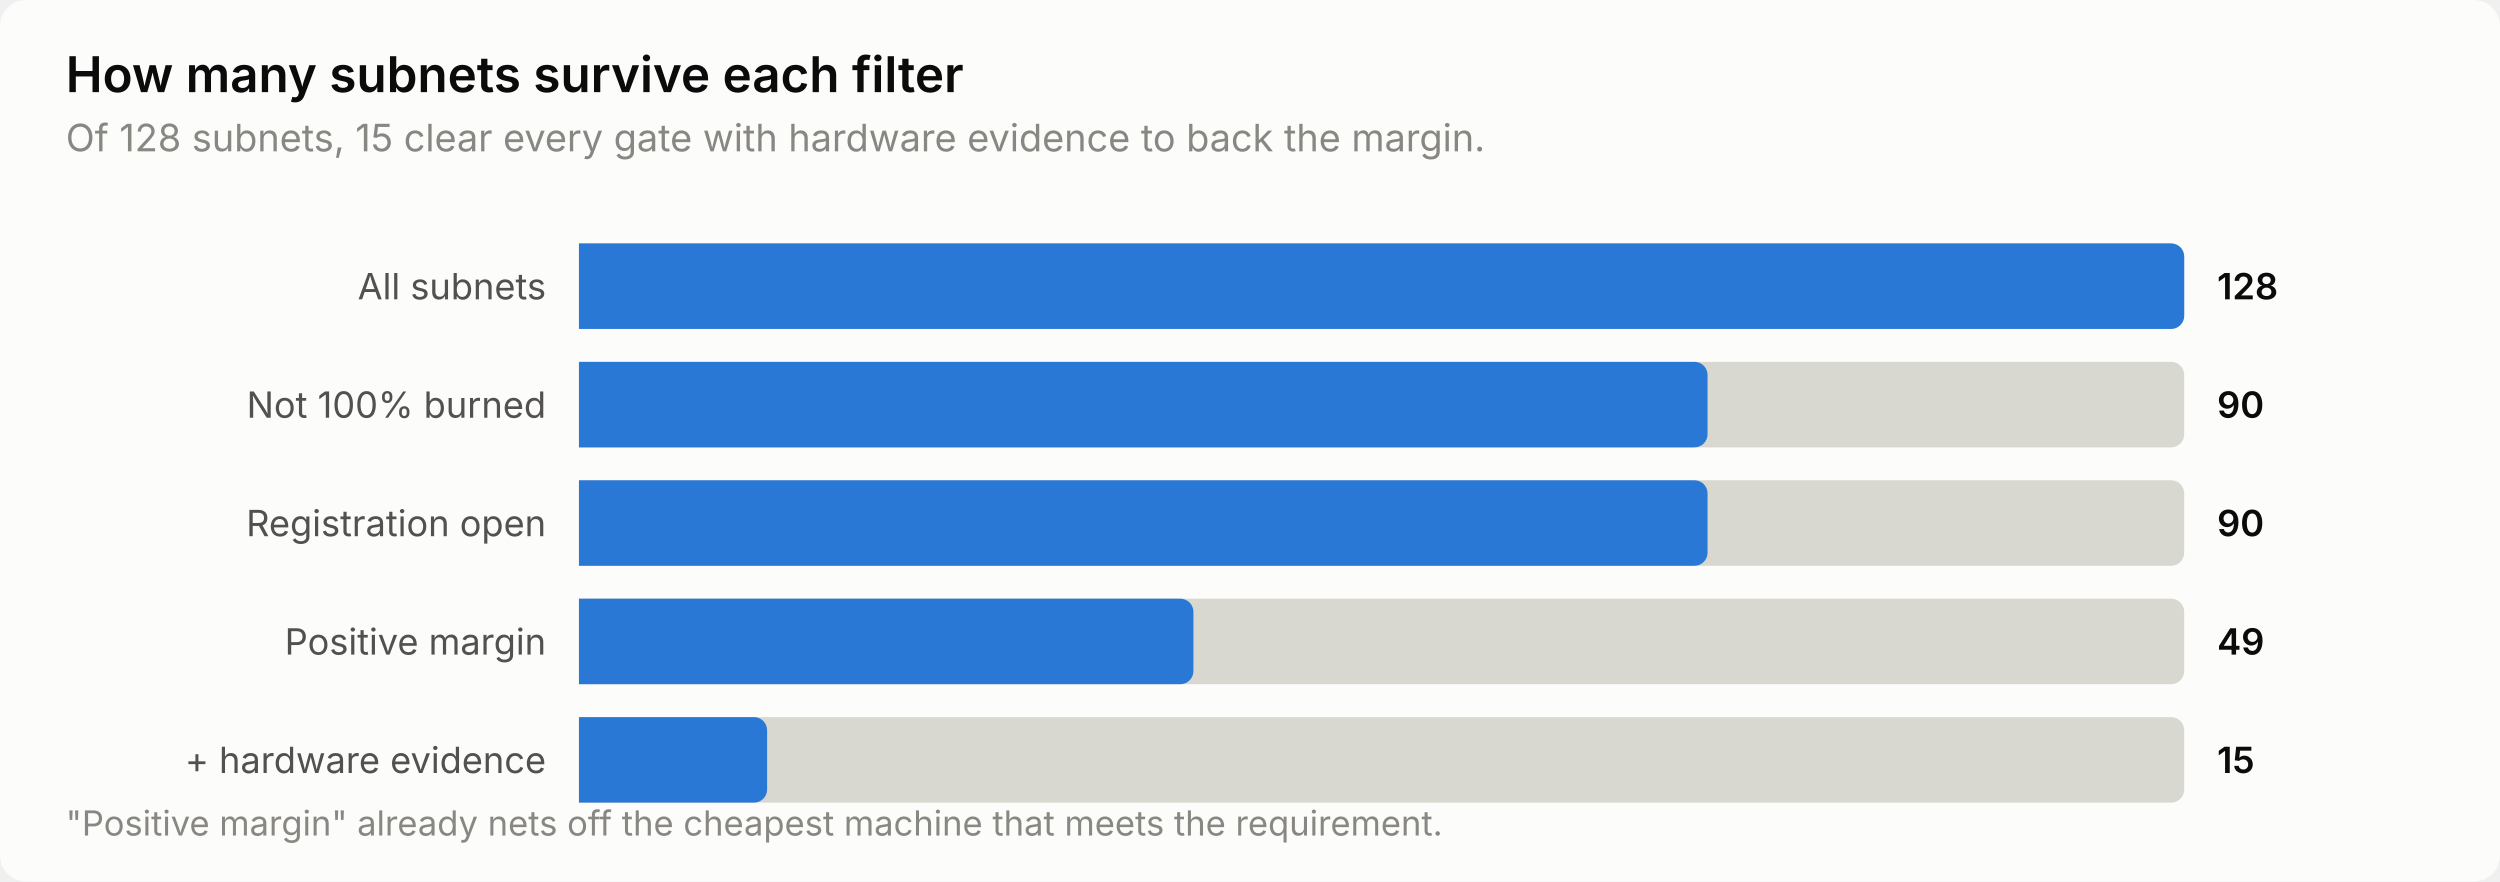
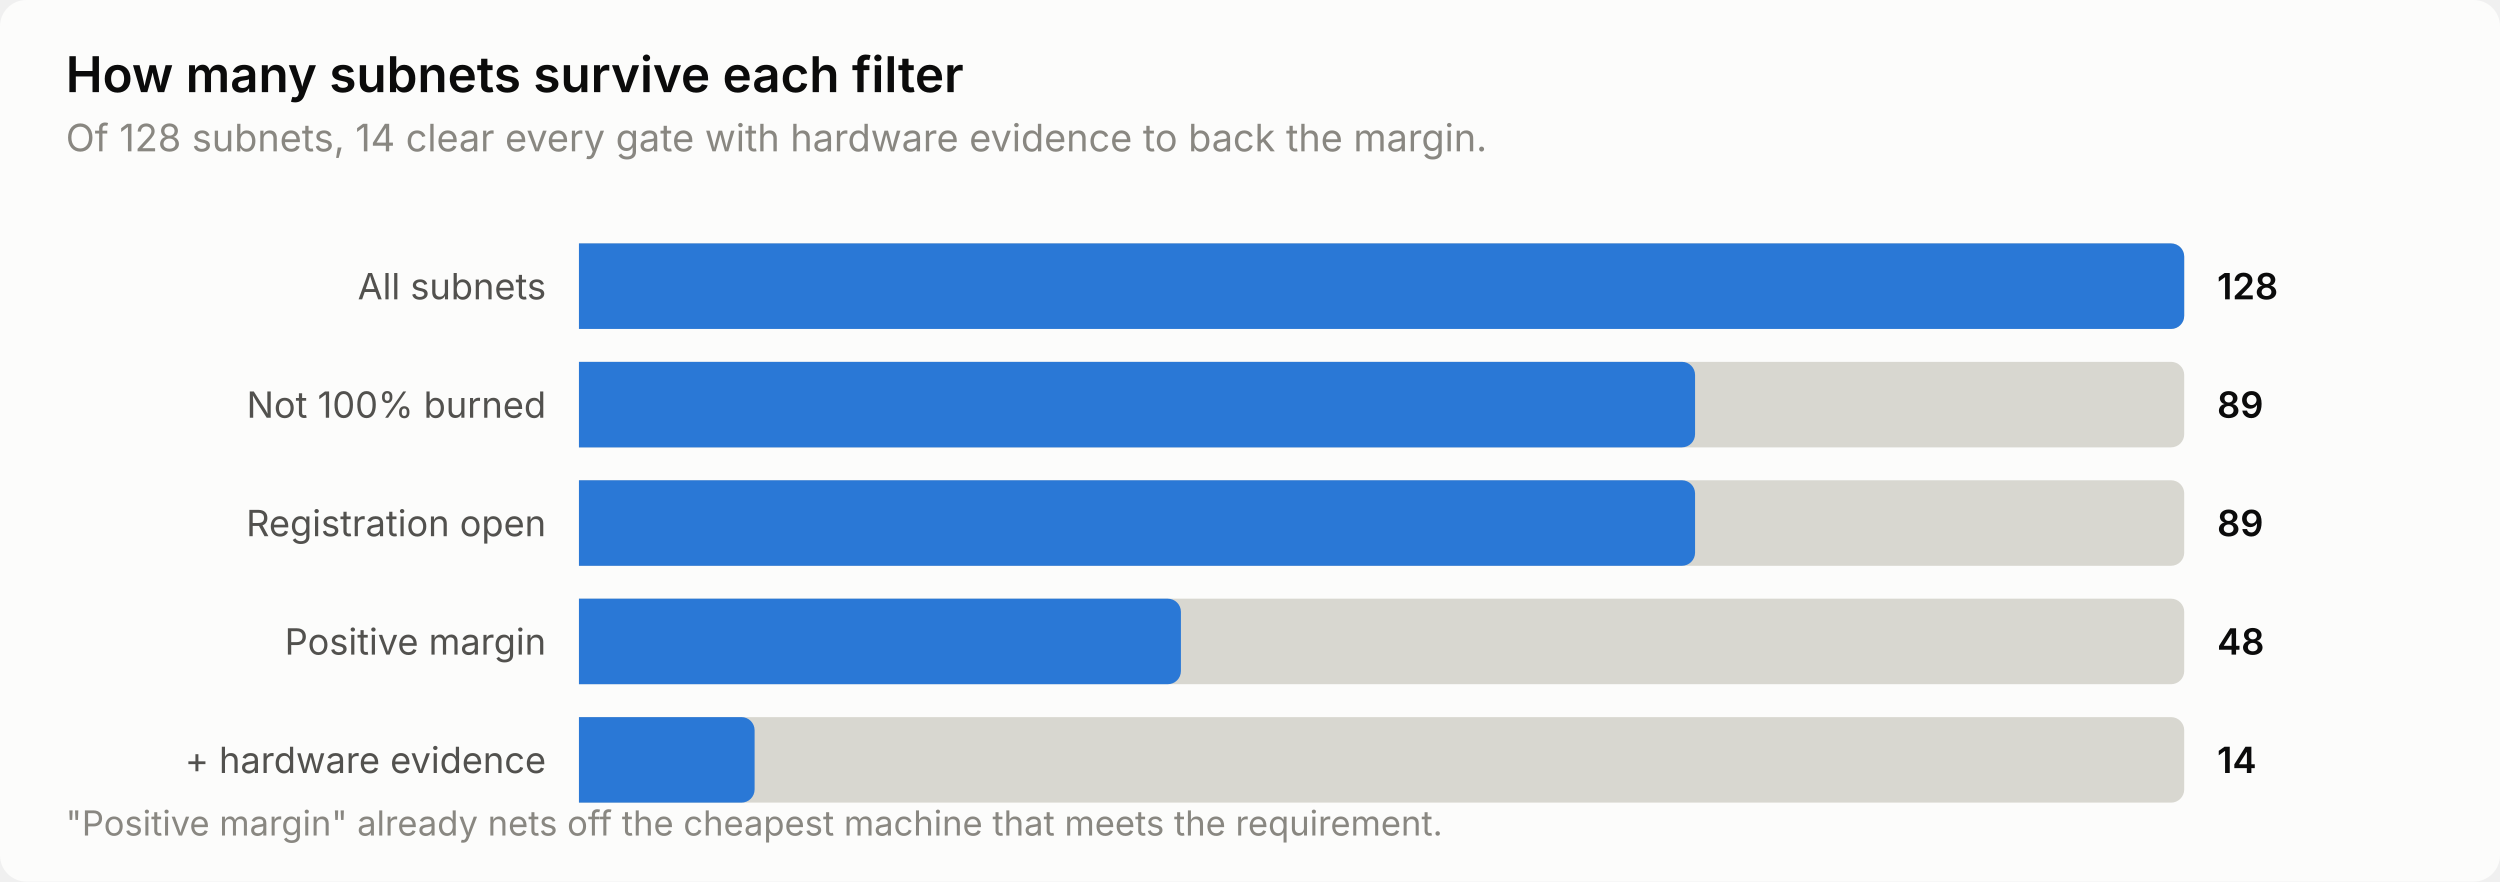
<svg xmlns="http://www.w3.org/2000/svg" width="760" height="268" viewBox="0 0 760 268" role="img" aria-label="How many subnets survive each filter">
  <style>
    text { font-family: system-ui, -apple-system, 'Segoe UI', sans-serif; }
    .t-title { font-size: 15px; font-weight: 600; }
    .t-sub { font-size: 11.5px; }
    .t-lab { font-size: 11px; }
    .t-val { font-size: 11px; font-weight: 600; font-variant-numeric: tabular-nums; }
    .t-tick { font-size: 10.5px; font-variant-numeric: tabular-nums; }

    .surface { fill: #fcfcfb; }
    .ink { fill: #0b0b0b; }
    .ink2 { fill: #52514e; }
    .muted { fill: #898781; }
    .grid { stroke: #e1e0d9; }
    .axis { stroke: #c3c2b7; }
    .accent { fill: #2a78d6; }
    .critical { fill: #d03b3b; }
    .deemph { fill: #d8d7d0; }

    @media (prefers-color-scheme: dark) {
      .surface { fill: #1a1a19; }
      .ink { fill: #ffffff; }
      .ink2 { fill: #c3c2b7; }
      .muted { fill: #898781; }
      .grid { stroke: #2c2c2a; }
      .axis { stroke: #383835; }
      .accent { fill: #3987e5; }
      .deemph { fill: #3a3a37; }
    }
</style>
  <rect class="surface" width="760" height="268" rx="8" />
  <text class="ink t-title" x="20" y="28">How many subnets survive each filter</text>
-   <text class="muted t-sub" x="20" y="46">Of 128 subnets, 15 clear every gate with hardware evidence to back the margin.</text>
+   <text class="muted t-sub" x="20" y="46">Of 128 subnets, 14 clear every gate with hardware evidence to back the margin.</text>
  <text class="ink2 t-lab" x="166" y="91" text-anchor="end">All subnets</text>
  <path class="deemph" d="M176.0,74.0 H660.0 a4.0,4.0 0 0 1 4.0,4.0 V96.0 a4.0,4.0 0 0 1 -4.0,4.0 H176.0 Z" />
  <path class="accent" d="M176.0,74.0 H660.0 a4.0,4.0 0 0 1 4.0,4.0 V96.0 a4.0,4.0 0 0 1 -4.0,4.0 H176.0 Z" />
  <text class="ink t-val" x="674" y="91">128</text>
  <text class="ink2 t-lab" x="166" y="127" text-anchor="end">Not 100% burned</text>
  <path class="deemph" d="M176.0,110.0 H660.0 a4.0,4.0 0 0 1 4.0,4.0 V132.0 a4.0,4.0 0 0 1 -4.0,4.0 H176.0 Z" />
-   <path class="accent" d="M176.0,110.0 H515.1 a4.0,4.0 0 0 1 4.0,4.0 V132.0 a4.0,4.0 0 0 1 -4.0,4.0 H176.0 Z" />
-   <text class="ink t-val" x="674" y="127">90</text>
+   <path class="accent" d="M176.0,110.0 H511.3 a4.0,4.0 0 0 1 4.0,4.0 V132.0 a4.0,4.0 0 0 1 -4.0,4.0 H176.0 Z" />
+   <text class="ink t-val" x="674" y="127">89</text>
  <text class="ink2 t-lab" x="166" y="163" text-anchor="end">Registration open</text>
  <path class="deemph" d="M176.0,146.0 H660.0 a4.0,4.0 0 0 1 4.0,4.0 V168.0 a4.0,4.0 0 0 1 -4.0,4.0 H176.0 Z" />
-   <path class="accent" d="M176.0,146.0 H515.1 a4.0,4.0 0 0 1 4.0,4.0 V168.0 a4.0,4.0 0 0 1 -4.0,4.0 H176.0 Z" />
-   <text class="ink t-val" x="674" y="163">90</text>
+   <path class="accent" d="M176.0,146.0 H511.3 a4.0,4.0 0 0 1 4.0,4.0 V168.0 a4.0,4.0 0 0 1 -4.0,4.0 H176.0 Z" />
+   <text class="ink t-val" x="674" y="163">89</text>
  <text class="ink2 t-lab" x="166" y="199" text-anchor="end">Positive margin</text>
  <path class="deemph" d="M176.0,182.0 H660.0 a4.0,4.0 0 0 1 4.0,4.0 V204.0 a4.0,4.0 0 0 1 -4.0,4.0 H176.0 Z" />
-   <path class="accent" d="M176.0,182.0 H358.8 a4.0,4.0 0 0 1 4.0,4.0 V204.0 a4.0,4.0 0 0 1 -4.0,4.0 H176.0 Z" />
-   <text class="ink t-val" x="674" y="199">49</text>
+   <path class="accent" d="M176.0,182.0 H355.0 a4.0,4.0 0 0 1 4.0,4.0 V204.0 a4.0,4.0 0 0 1 -4.0,4.0 H176.0 Z" />
+   <text class="ink t-val" x="674" y="199">48</text>
  <text class="ink2 t-lab" x="166" y="235" text-anchor="end">+ hardware evidence</text>
  <path class="deemph" d="M176.0,218.0 H660.0 a4.0,4.0 0 0 1 4.0,4.0 V240.0 a4.0,4.0 0 0 1 -4.0,4.0 H176.0 Z" />
-   <path class="accent" d="M176.0,218.0 H229.2 a4.0,4.0 0 0 1 4.0,4.0 V240.0 a4.0,4.0 0 0 1 -4.0,4.0 H176.0 Z" />
-   <text class="ink t-val" x="674" y="235">15</text>
+   <path class="accent" d="M176.0,218.0 H225.4 a4.0,4.0 0 0 1 4.0,4.0 V240.0 a4.0,4.0 0 0 1 -4.0,4.0 H176.0 Z" />
+   <text class="ink t-val" x="674" y="235">14</text>
  <text class="muted t-tick" x="20" y="254">"Positive margin" already nets off the cheapest machine that meets the requirement.</text>
</svg>
